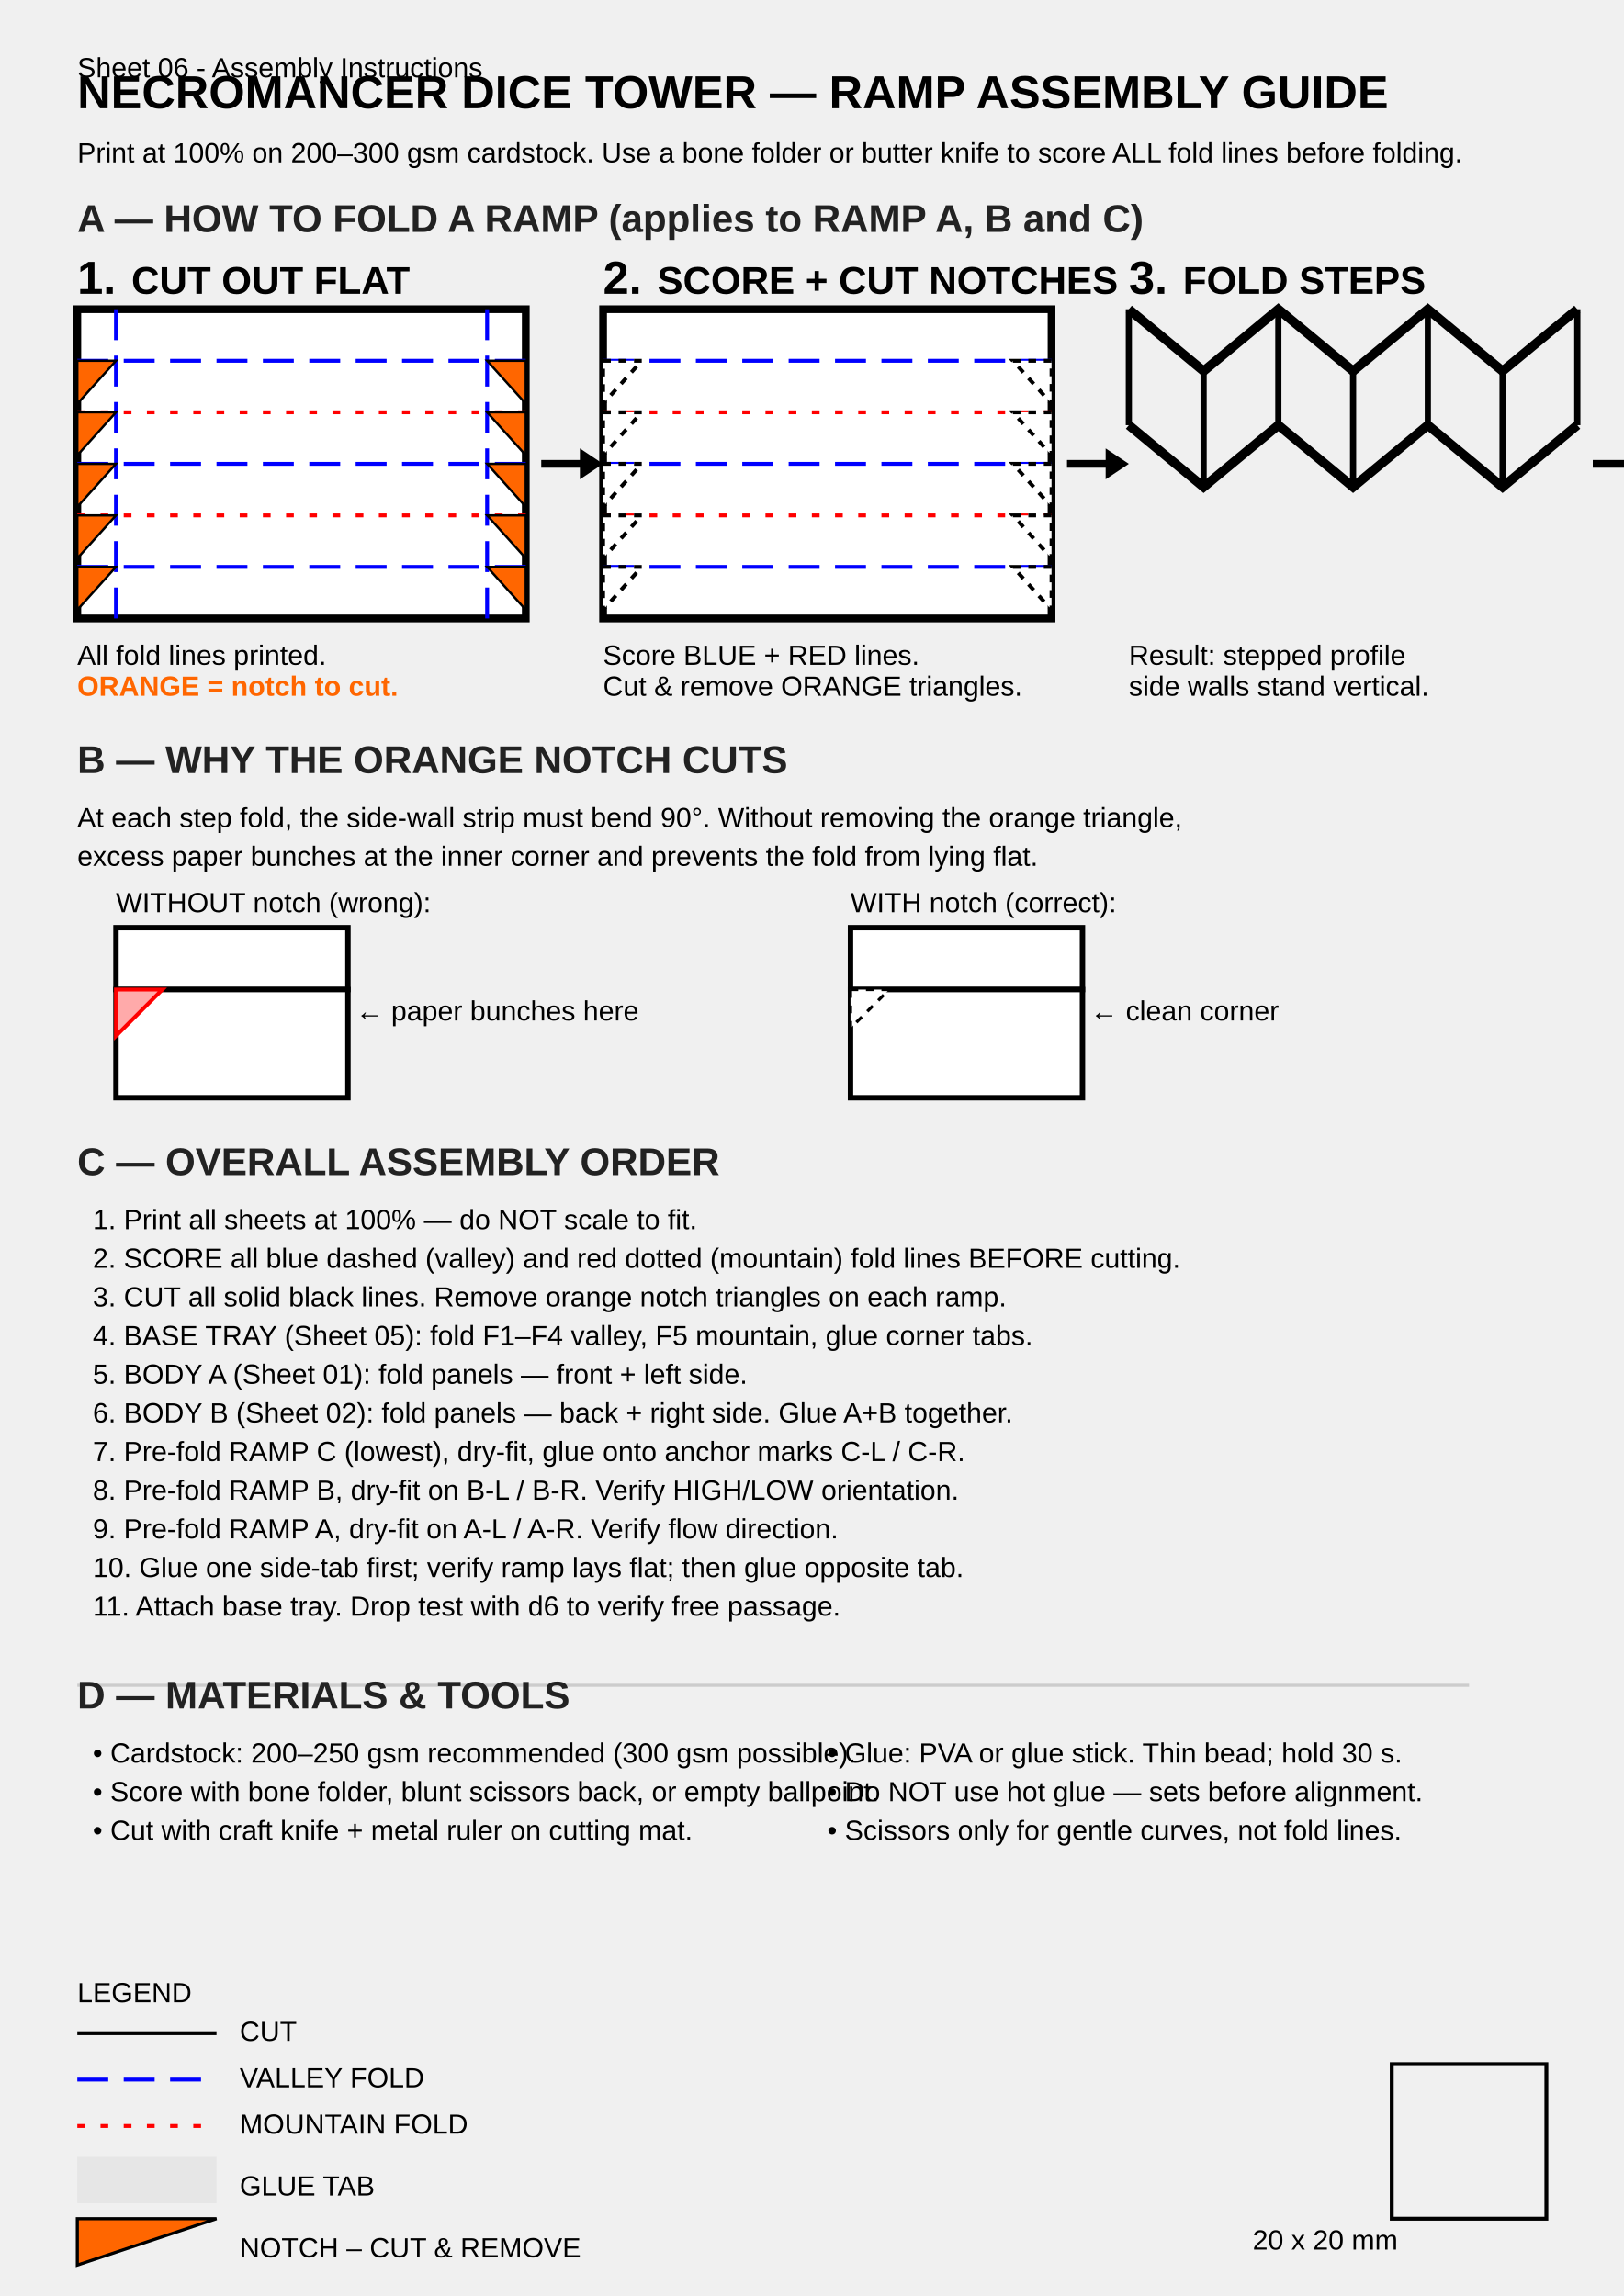
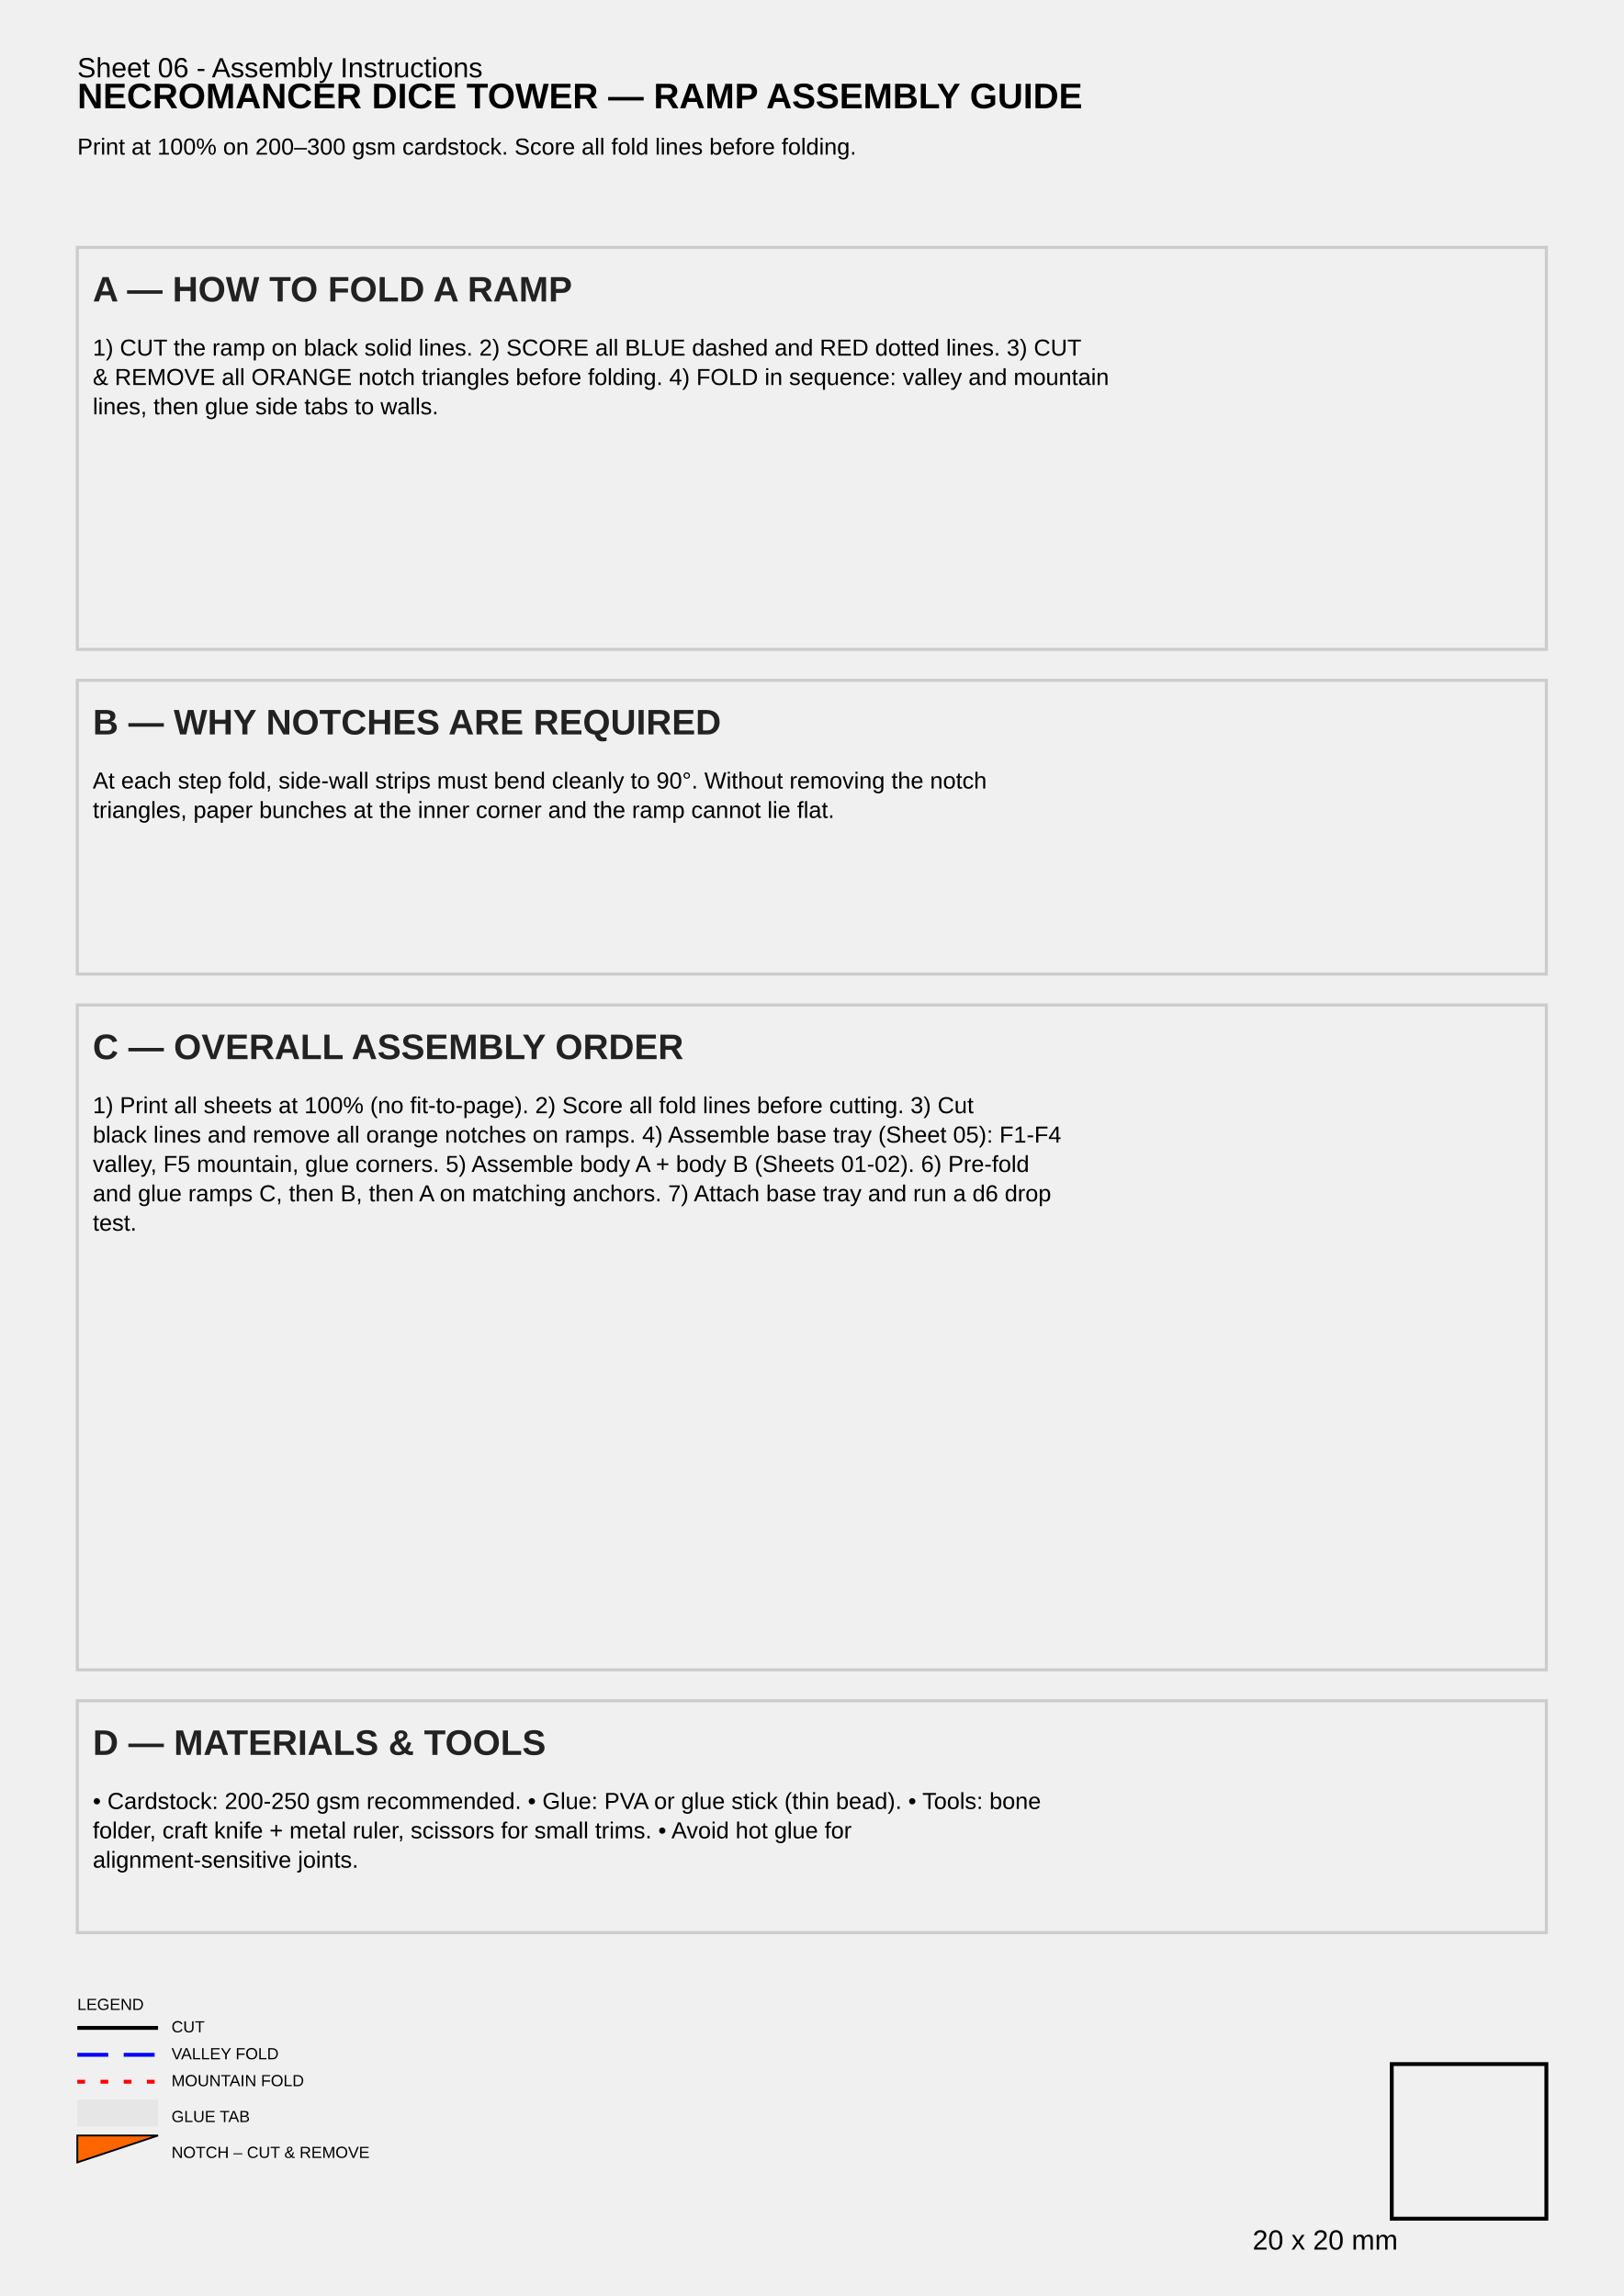
<svg xmlns="http://www.w3.org/2000/svg" baseProfile="full" height="297mm" version="1.1" viewBox="0 0 210 297" width="210mm">
  <defs />
  <text fill="black" font-family="Arial" font-size="3.6px" x="10" y="10">Sheet 06 - Assembly Instructions</text>
-   <text fill="black" font-family="Arial" font-size="6px" font-weight="bold" x="10" y="14">NECROMANCER DICE TOWER — RAMP ASSEMBLY GUIDE</text>
-   <text fill="black" font-family="Arial" font-size="3.6px" x="10" y="21">Print at 100% on 200–300 gsm cardstock. Use a bone folder or butter knife to score ALL fold lines before folding.</text>
-   <text fill="#222222" font-family="Arial" font-size="5px" font-weight="bold" x="10" y="30">A — HOW TO FOLD A RAMP (applies to RAMP A, B and C)</text>
-   <text fill="black" font-family="Arial" font-size="6px" font-weight="bold" x="10" y="38">1.</text>
-   <text fill="black" font-family="Arial" font-size="5px" font-weight="bold" x="17" y="38">CUT OUT FLAT</text>
-   <rect fill="white" height="40" stroke="black" stroke-width="1" width="58.0" x="10" y="40" />
-   <line fill="none" stroke="blue" stroke-dasharray="4,2" stroke-width="0.5" x1="10" x2="68.0" y1="46.667" y2="46.667" />
-   <line fill="none" stroke="red" stroke-dasharray="1,2" stroke-width="0.5" x1="10" x2="68.0" y1="53.333" y2="53.333" />
-   <line fill="none" stroke="blue" stroke-dasharray="4,2" stroke-width="0.5" x1="10" x2="68.0" y1="60.0" y2="60.0" />
-   <line fill="none" stroke="red" stroke-dasharray="1,2" stroke-width="0.5" x1="10" x2="68.0" y1="66.667" y2="66.667" />
-   <line fill="none" stroke="blue" stroke-dasharray="4,2" stroke-width="0.5" x1="10" x2="68.0" y1="73.333" y2="73.333" />
-   <line fill="none" stroke="blue" stroke-dasharray="4,2" stroke-width="0.5" x1="15" x2="15" y1="40" y2="80" />
-   <line fill="none" stroke="blue" stroke-dasharray="4,2" stroke-width="0.5" x1="63.0" x2="63.0" y1="40" y2="80" />
-   <polygon fill="#FF6600" points="10,46.667 15,46.667 10,52.222" stroke="black" stroke-width="0.3" />
-   <polygon fill="#FF6600" points="63.0,46.667 68.0,46.667 68.0,52.222" stroke="black" stroke-width="0.3" />
-   <polygon fill="#FF6600" points="10,53.333 15,53.333 10,58.889" stroke="black" stroke-width="0.3" />
-   <polygon fill="#FF6600" points="63.0,53.333 68.0,53.333 68.0,58.889" stroke="black" stroke-width="0.3" />
-   <polygon fill="#FF6600" points="10,60.0 15,60.0 10,65.556" stroke="black" stroke-width="0.3" />
-   <polygon fill="#FF6600" points="63.0,60.0 68.0,60.0 68.0,65.556" stroke="black" stroke-width="0.3" />
-   <polygon fill="#FF6600" points="10,66.667 15,66.667 10,72.222" stroke="black" stroke-width="0.3" />
-   <polygon fill="#FF6600" points="63.0,66.667 68.0,66.667 68.0,72.222" stroke="black" stroke-width="0.3" />
-   <polygon fill="#FF6600" points="10,73.333 15,73.333 10,78.889" stroke="black" stroke-width="0.3" />
-   <polygon fill="#FF6600" points="63.0,73.333 68.0,73.333 68.0,78.889" stroke="black" stroke-width="0.3" />
-   <text fill="black" font-family="Arial" font-size="3.6px" x="10" y="86">All fold lines printed.</text>
-   <text fill="#FF6600" font-family="Arial" font-size="3.6px" font-weight="bold" x="10" y="90">ORANGE = notch to cut.</text>
-   <line stroke="black" stroke-width="1" x1="70.0" x2="77.0" y1="60" y2="60" />
-   <polygon fill="black" points="78.0,60 75.0,58 75.0,62" />
-   <text fill="black" font-family="Arial" font-size="6px" font-weight="bold" x="78.0" y="38">2.</text>
-   <text fill="black" font-family="Arial" font-size="5px" font-weight="bold" x="85.0" y="38">SCORE + CUT NOTCHES</text>
-   <rect fill="white" height="40" stroke="black" stroke-width="1" width="58.0" x="78.0" y="40" />
-   <line fill="none" stroke="blue" stroke-dasharray="4,2" stroke-width="0.5" x1="78.0" x2="136.0" y1="46.667" y2="46.667" />
-   <line fill="none" stroke="red" stroke-dasharray="1,2" stroke-width="0.5" x1="78.0" x2="136.0" y1="53.333" y2="53.333" />
-   <line fill="none" stroke="blue" stroke-dasharray="4,2" stroke-width="0.5" x1="78.0" x2="136.0" y1="60.0" y2="60.0" />
-   <line fill="none" stroke="red" stroke-dasharray="1,2" stroke-width="0.5" x1="78.0" x2="136.0" y1="66.667" y2="66.667" />
-   <line fill="none" stroke="blue" stroke-dasharray="4,2" stroke-width="0.5" x1="78.0" x2="136.0" y1="73.333" y2="73.333" />
-   <polygon fill="white" points="78.0,46.667 83.0,46.667 78.0,52.222" stroke="black" stroke-dasharray="1,1" stroke-width="0.5" />
-   <polygon fill="white" points="131.0,46.667 136.0,46.667 136.0,52.222" stroke="black" stroke-dasharray="1,1" stroke-width="0.5" />
-   <polygon fill="white" points="78.0,53.333 83.0,53.333 78.0,58.889" stroke="black" stroke-dasharray="1,1" stroke-width="0.5" />
-   <polygon fill="white" points="131.0,53.333 136.0,53.333 136.0,58.889" stroke="black" stroke-dasharray="1,1" stroke-width="0.5" />
-   <polygon fill="white" points="78.0,60.0 83.0,60.0 78.0,65.556" stroke="black" stroke-dasharray="1,1" stroke-width="0.5" />
-   <polygon fill="white" points="131.0,60.0 136.0,60.0 136.0,65.556" stroke="black" stroke-dasharray="1,1" stroke-width="0.5" />
-   <polygon fill="white" points="78.0,66.667 83.0,66.667 78.0,72.222" stroke="black" stroke-dasharray="1,1" stroke-width="0.5" />
-   <polygon fill="white" points="131.0,66.667 136.0,66.667 136.0,72.222" stroke="black" stroke-dasharray="1,1" stroke-width="0.5" />
-   <polygon fill="white" points="78.0,73.333 83.0,73.333 78.0,78.889" stroke="black" stroke-dasharray="1,1" stroke-width="0.5" />
-   <polygon fill="white" points="131.0,73.333 136.0,73.333 136.0,78.889" stroke="black" stroke-dasharray="1,1" stroke-width="0.5" />
-   <text fill="black" font-family="Arial" font-size="3.6px" x="78.0" y="86">Score BLUE + RED lines.</text>
-   <text fill="black" font-family="Arial" font-size="3.6px" x="78.0" y="90">Cut &amp; remove ORANGE triangles.</text>
-   <line stroke="black" stroke-width="1" x1="138.0" x2="145.0" y1="60" y2="60" />
-   <polygon fill="black" points="146.0,60 143.0,58 143.0,62" />
-   <text fill="black" font-family="Arial" font-size="6px" font-weight="bold" x="146.0" y="38">3.</text>
-   <text fill="black" font-family="Arial" font-size="5px" font-weight="bold" x="153.0" y="38">FOLD STEPS</text>
-   <polyline fill="none" points="146.0,40 155.667,48 165.333,40 175.0,48 184.667,40 194.333,48 204.0,40" stroke="black" stroke-width="1.2" />
-   <polyline fill="none" points="146.0,55 155.667,63 165.333,55 175.0,63 184.667,55 194.333,63 204.0,55" stroke="black" stroke-width="1.2" />
-   <line stroke="black" stroke-width="0.8" x1="146.0" x2="146.0" y1="40" y2="55" />
-   <line stroke="black" stroke-width="0.8" x1="155.667" x2="155.667" y1="48" y2="63" />
-   <line stroke="black" stroke-width="0.8" x1="165.333" x2="165.333" y1="40" y2="55" />
-   <line stroke="black" stroke-width="0.8" x1="175.0" x2="175.0" y1="48" y2="63" />
-   <line stroke="black" stroke-width="0.8" x1="184.667" x2="184.667" y1="40" y2="55" />
-   <line stroke="black" stroke-width="0.8" x1="194.333" x2="194.333" y1="48" y2="63" />
-   <line stroke="black" stroke-width="0.8" x1="204.0" x2="204.0" y1="40" y2="55" />
-   <text fill="black" font-family="Arial" font-size="3.6px" x="146.0" y="86">Result: stepped profile</text>
-   <text fill="black" font-family="Arial" font-size="3.6px" x="146.0" y="90">side walls stand vertical.</text>
-   <line stroke="black" stroke-width="1" x1="206.0" x2="213.0" y1="60" y2="60" />
-   <polygon fill="black" points="214.0,60 211.0,58 211.0,62" />
-   <text fill="black" font-family="Arial" font-size="6px" font-weight="bold" x="214.0" y="38">4.</text>
-   <text fill="black" font-family="Arial" font-size="5px" font-weight="bold" x="221.0" y="38">GLUE INTO TOWER</text>
-   <rect fill="none" height="36" stroke="black" stroke-width="1" width="48.0" x="219.0" y="42" />
-   <polyline fill="none" points="222.0,45 232.0,53 242.0,45 252.0,53" stroke="black" stroke-width="1.2" />
-   <rect fill="#e6e6e6" height="36" stroke="none" width="3" x="219.0" y="42" />
-   <rect fill="#e6e6e6" height="36" stroke="none" width="3" x="254.0" y="42" />
-   <text fill="black" font-family="Arial" font-size="3.6px" x="214.0" y="86">Gray side tabs glue</text>
-   <text fill="black" font-family="Arial" font-size="3.6px" x="214.0" y="90">to tower SIDE WALLS.</text>
-   <text fill="#222222" font-family="Arial" font-size="5px" font-weight="bold" x="10" y="100">B — WHY THE ORANGE NOTCH CUTS</text>
-   <text fill="black" font-family="Arial" font-size="3.6px" x="10" y="107">At each step fold, the side-wall strip must bend 90°. Without removing the orange triangle,</text>
-   <text fill="black" font-family="Arial" font-size="3.6px" x="10" y="112">excess paper bunches at the inner corner and prevents the fold from lying flat.</text>
-   <text fill="black" font-family="Arial" font-size="3.6px" x="15" y="118">WITHOUT notch (wrong):</text>
-   <rect fill="white" height="8" stroke="black" stroke-width="0.7" width="30" x="15" y="120" />
-   <rect fill="white" height="14" stroke="black" stroke-width="0.7" width="30" x="15" y="128" />
-   <polygon fill="#ffaaaa" points="15,128 21,128 15,134" stroke="red" stroke-width="0.5" />
-   <text fill="black" font-family="Arial" font-size="3.6px" x="46" y="132">← paper bunches here</text>
-   <text fill="black" font-family="Arial" font-size="3.6px" x="110" y="118">WITH notch (correct):</text>
-   <rect fill="white" height="8" stroke="black" stroke-width="0.7" width="30" x="110" y="120" />
-   <rect fill="white" height="14" stroke="black" stroke-width="0.7" width="30" x="110" y="128" />
-   <polygon fill="white" points="110,128 115,128 110,133" stroke="black" stroke-dasharray="1,1" stroke-width="0.4" />
-   <text fill="black" font-family="Arial" font-size="3.6px" x="141" y="132">← clean corner</text>
-   <text fill="#222222" font-family="Arial" font-size="5px" font-weight="bold" x="10" y="152">C — OVERALL ASSEMBLY ORDER</text>
-   <text fill="black" font-family="Arial" font-size="3.6px" x="12" y="159.0">1. Print all sheets at 100% — do NOT scale to fit.</text>
-   <text fill="black" font-family="Arial" font-size="3.6px" x="12" y="164.0">2. SCORE all blue dashed (valley) and red dotted (mountain) fold lines BEFORE cutting.</text>
-   <text fill="black" font-family="Arial" font-size="3.6px" x="12" y="169.0">3. CUT all solid black lines. Remove orange notch triangles on each ramp.</text>
-   <text fill="black" font-family="Arial" font-size="3.6px" x="12" y="174.0">4. BASE TRAY (Sheet 05): fold F1–F4 valley, F5 mountain, glue corner tabs.</text>
-   <text fill="black" font-family="Arial" font-size="3.6px" x="12" y="179.0">5. BODY A (Sheet 01): fold panels — front + left side.</text>
-   <text fill="black" font-family="Arial" font-size="3.6px" x="12" y="184.0">6. BODY B (Sheet 02): fold panels — back + right side. Glue A+B together.</text>
-   <text fill="black" font-family="Arial" font-size="3.6px" x="12" y="189.0">7. Pre-fold RAMP C (lowest), dry-fit, glue onto anchor marks C-L / C-R.</text>
-   <text fill="black" font-family="Arial" font-size="3.6px" x="12" y="194.0">8. Pre-fold RAMP B, dry-fit on B-L / B-R. Verify HIGH/LOW orientation.</text>
-   <text fill="black" font-family="Arial" font-size="3.6px" x="12" y="199.0">9. Pre-fold RAMP A, dry-fit on A-L / A-R. Verify flow direction.</text>
-   <text fill="black" font-family="Arial" font-size="3.6px" x="12" y="204.0">10. Glue one side-tab first; verify ramp lays flat; then glue opposite tab.</text>
-   <text fill="black" font-family="Arial" font-size="3.6px" x="12" y="209.0">11. Attach base tray. Drop test with d6 to verify free passage.</text>
-   <line stroke="#cccccc" stroke-width="0.4" x1="10" x2="190" y1="218.0" y2="218.0" />
-   <text fill="#222222" font-family="Arial" font-size="5px" font-weight="bold" x="10" y="221.0">D — MATERIALS &amp; TOOLS</text>
-   <text fill="black" font-family="Arial" font-size="3.6px" x="12" y="228.0">• Cardstock: 200–250 gsm recommended (300 gsm possible).</text>
-   <text fill="black" font-family="Arial" font-size="3.6px" x="12" y="233.0">• Score with bone folder, blunt scissors back, or empty ballpoint.</text>
-   <text fill="black" font-family="Arial" font-size="3.6px" x="12" y="238.0">• Cut with craft knife + metal ruler on cutting mat.</text>
-   <text fill="black" font-family="Arial" font-size="3.6px" x="107" y="228.0">• Glue: PVA or glue stick. Thin bead; hold 30 s.</text>
-   <text fill="black" font-family="Arial" font-size="3.6px" x="107" y="233.0">• Do NOT use hot glue — sets before alignment.</text>
-   <text fill="black" font-family="Arial" font-size="3.6px" x="107" y="238.0">• Scissors only for gentle curves, not fold lines.</text>
-   <text fill="black" font-family="Arial" font-size="3.6px" x="10" y="259">LEGEND</text>
-   <line fill="none" stroke="black" stroke-width="0.5" x1="10" x2="28" y1="263" y2="263" />
-   <text fill="black" font-family="Arial" font-size="3.6px" x="31" y="264">CUT</text>
-   <line fill="none" stroke="blue" stroke-dasharray="4,2" stroke-width="0.5" x1="10" x2="28" y1="269" y2="269" />
-   <text fill="black" font-family="Arial" font-size="3.6px" x="31" y="270">VALLEY FOLD</text>
-   <line fill="none" stroke="red" stroke-dasharray="1,2" stroke-width="0.5" x1="10" x2="28" y1="275" y2="275" />
-   <text fill="black" font-family="Arial" font-size="3.6px" x="31" y="276">MOUNTAIN FOLD</text>
-   <rect fill="#e6e6e6" height="6" stroke="none" width="18" x="10" y="279" />
-   <text fill="black" font-family="Arial" font-size="3.6px" x="31" y="284">GLUE TAB</text>
-   <polygon fill="#FF6600" points="10,287 28,287 10,293" stroke="black" stroke-width="0.4" />
-   <text fill="black" font-family="Arial" font-size="3.6px" x="31" y="292">NOTCH – CUT &amp; REMOVE</text>
+   <text fill="black" font-family="Arial" font-size="4.6px" font-weight="bold" x="10" y="14">NECROMANCER DICE TOWER — RAMP ASSEMBLY GUIDE</text>
+   <text fill="black" font-family="Arial" font-size="3.0px" x="10" y="20.0">Print at 100% on 200–300 gsm cardstock. Score all fold lines before folding.</text>
+   <rect fill="none" height="52" stroke="#cccccc" stroke-width="0.4" width="190" x="10" y="32" />
+   <text fill="#222222" font-family="Arial" font-size="4.6px" font-weight="bold" x="12" y="39">A — HOW TO FOLD A RAMP</text>
+   <text fill="black" font-family="Arial" font-size="3.0px" x="12" y="46.0">1) CUT the ramp on black solid lines. 2) SCORE all BLUE dashed and RED dotted lines. 3) CUT</text>
+   <text fill="black" font-family="Arial" font-size="3.0px" x="12" y="49.8">&amp; REMOVE all ORANGE notch triangles before folding. 4) FOLD in sequence: valley and mountain</text>
+   <text fill="black" font-family="Arial" font-size="3.0px" x="12" y="53.6">lines, then glue side tabs to walls.</text>
+   <rect fill="none" height="38" stroke="#cccccc" stroke-width="0.4" width="190" x="10" y="88" />
+   <text fill="#222222" font-family="Arial" font-size="4.6px" font-weight="bold" x="12" y="95">B — WHY NOTCHES ARE REQUIRED</text>
+   <text fill="black" font-family="Arial" font-size="3.0px" x="12" y="102.0">At each step fold, side-wall strips must bend cleanly to 90°. Without removing the notch</text>
+   <text fill="black" font-family="Arial" font-size="3.0px" x="12" y="105.8">triangles, paper bunches at the inner corner and the ramp cannot lie flat.</text>
+   <rect fill="none" height="86" stroke="#cccccc" stroke-width="0.4" width="190" x="10" y="130" />
+   <text fill="#222222" font-family="Arial" font-size="4.6px" font-weight="bold" x="12" y="137">C — OVERALL ASSEMBLY ORDER</text>
+   <text fill="black" font-family="Arial" font-size="3.0px" x="12" y="144.0">1) Print all sheets at 100% (no fit-to-page). 2) Score all fold lines before cutting. 3) Cut</text>
+   <text fill="black" font-family="Arial" font-size="3.0px" x="12" y="147.8">black lines and remove all orange notches on ramps. 4) Assemble base tray (Sheet 05): F1-F4</text>
+   <text fill="black" font-family="Arial" font-size="3.0px" x="12" y="151.6">valley, F5 mountain, glue corners. 5) Assemble body A + body B (Sheets 01-02). 6) Pre-fold</text>
+   <text fill="black" font-family="Arial" font-size="3.0px" x="12" y="155.4">and glue ramps C, then B, then A on matching anchors. 7) Attach base tray and run a d6 drop</text>
+   <text fill="black" font-family="Arial" font-size="3.0px" x="12" y="159.2">test.</text>
+   <rect fill="none" height="30" stroke="#cccccc" stroke-width="0.4" width="190" x="10" y="220" />
+   <text fill="#222222" font-family="Arial" font-size="4.6px" font-weight="bold" x="12" y="227">D — MATERIALS &amp; TOOLS</text>
+   <text fill="black" font-family="Arial" font-size="3.0px" x="12" y="234.0">• Cardstock: 200-250 gsm recommended. • Glue: PVA or glue stick (thin bead). • Tools: bone</text>
+   <text fill="black" font-family="Arial" font-size="3.0px" x="12" y="237.8">folder, craft knife + metal ruler, scissors for small trims. • Avoid hot glue for</text>
+   <text fill="black" font-family="Arial" font-size="3.0px" x="12" y="241.6">alignment-sensitive joints.</text>
+   <text fill="black" font-family="Arial" font-size="2.09px" x="10" y="260">LEGEND</text>
+   <line fill="none" stroke="black" stroke-width="0.5" x1="10" x2="20.44" y1="262.32" y2="262.32" />
+   <text fill="black" font-family="Arial" font-size="2.09px" x="22.18" y="262.9">CUT</text>
+   <line fill="none" stroke="blue" stroke-dasharray="4,2" stroke-width="0.5" x1="10" x2="20.44" y1="265.8" y2="265.8" />
+   <text fill="black" font-family="Arial" font-size="2.09px" x="22.18" y="266.38">VALLEY FOLD</text>
+   <line fill="none" stroke="red" stroke-dasharray="1,2" stroke-width="0.5" x1="10" x2="20.44" y1="269.28" y2="269.28" />
+   <text fill="black" font-family="Arial" font-size="2.09px" x="22.18" y="269.86">MOUNTAIN FOLD</text>
+   <rect fill="#e6e6e6" height="3.48" stroke="none" width="10.44" x="10" y="271.6" />
+   <text fill="black" font-family="Arial" font-size="2.09px" x="22.18" y="274.5">GLUE TAB</text>
+   <polygon fill="#FF6600" points="10,276.24 20.44,276.24 10,279.72" stroke="black" stroke-width="0.232" />
+   <text fill="black" font-family="Arial" font-size="2.09px" x="22.18" y="279.14">NOTCH – CUT &amp; REMOVE</text>
  <rect fill="none" height="20" stroke="black" stroke-width="0.5" width="20" x="180" y="267" />
  <text fill="black" font-family="Arial" font-size="3.6px" x="162" y="291">20 x 20 mm</text>
</svg>
